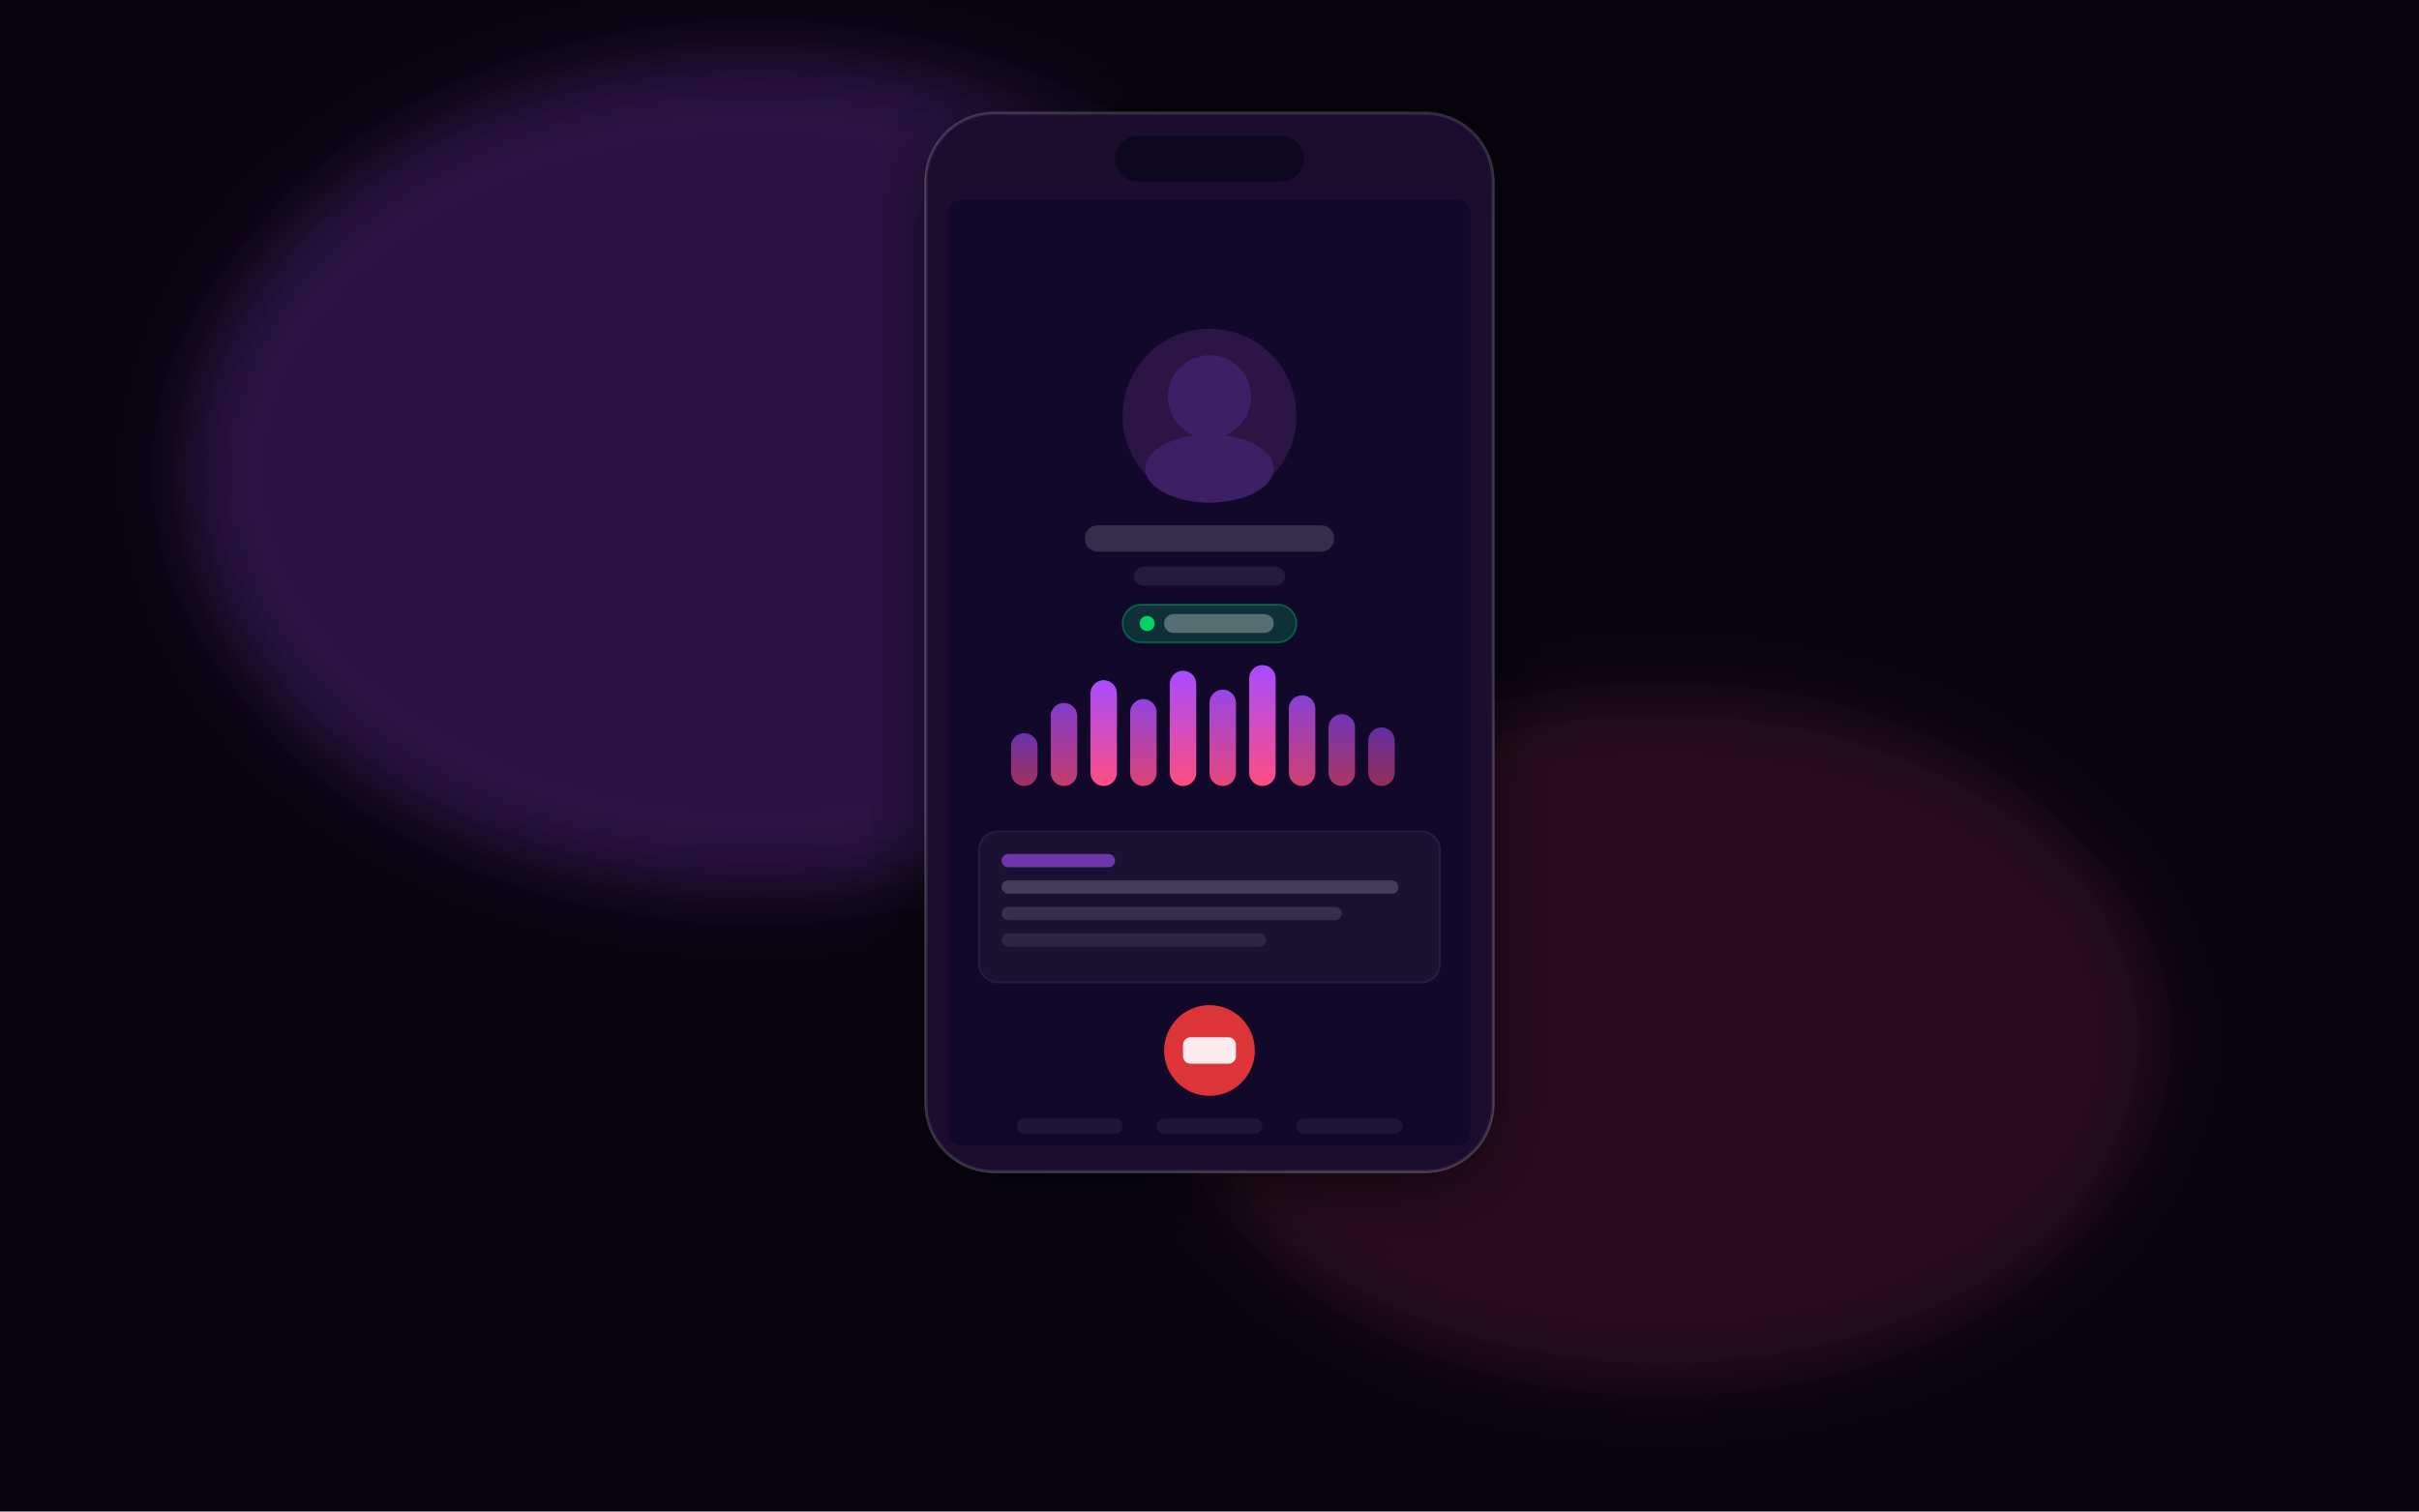
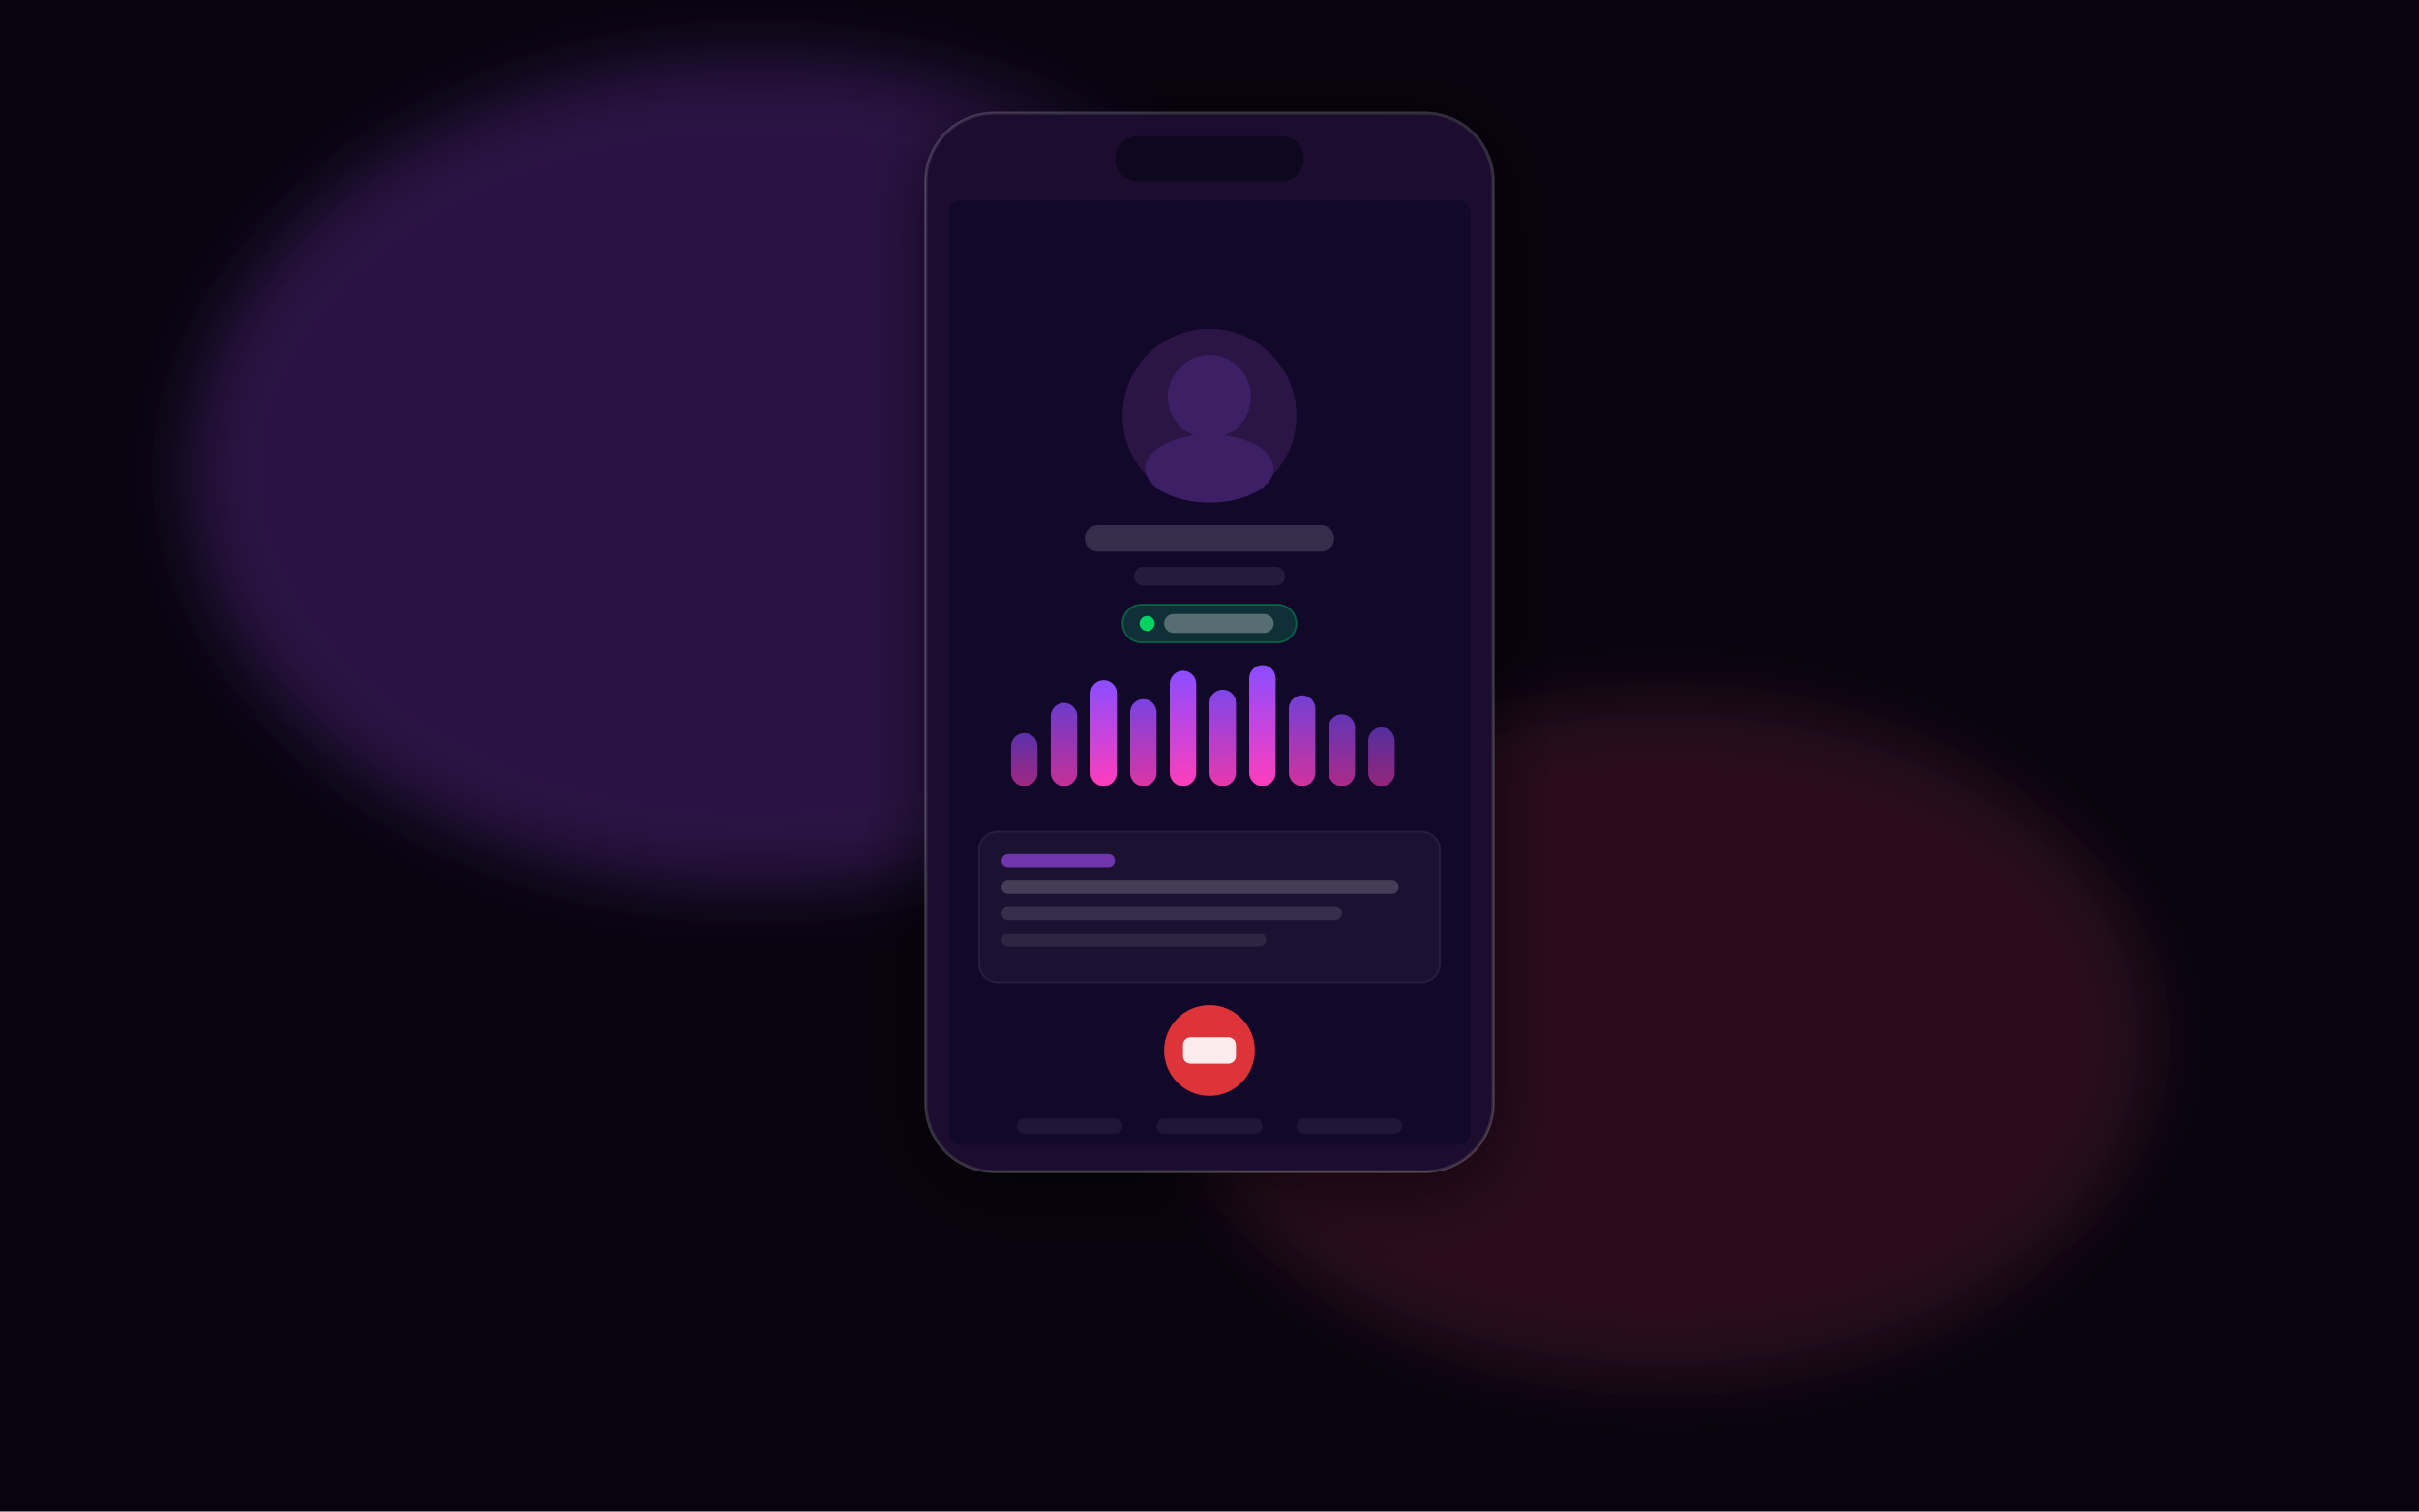
<svg xmlns="http://www.w3.org/2000/svg" width="1280" height="800" viewBox="0 0 1280 800">
  <defs>
    <filter id="blur1">
      <feGaussianBlur stdDeviation="18" />
    </filter>
    <filter id="shadow">
      <feDropShadow dx="0" dy="8" stdDeviation="20" flood-color="rgba(0,0,0,0.6)" />
    </filter>
    <linearGradient id="barGrad" x1="0" y1="0" x2="0" y2="1">
-       <stop offset="0%" stop-color="#A64DFF" />
-       <stop offset="100%" stop-color="#FF4D80" />
+       <stop offset="0%" stop-color="#8B4DFF" />
+       <stop offset="100%" stop-color="#FF3DBB" />
    </linearGradient>
  </defs>
  <rect width="1280" height="800" fill="#08040f" />
  <ellipse cx="400" cy="250" rx="300" ry="220" fill="rgba(166,77,255,0.22)" filter="url(#blur1)" />
  <ellipse cx="880" cy="550" rx="260" ry="180" fill="rgba(255,77,128,0.14)" filter="url(#blur1)" />
  <rect x="490" y="60" width="300" height="560" rx="36" fill="#1a0f2e" stroke="rgba(255,255,255,0.12)" stroke-width="1.5" filter="url(#shadow)" />
  <rect x="590" y="72" width="100" height="24" rx="12" fill="#0d0720" />
  <rect x="502" y="106" width="276" height="500" rx="6" fill="#12082a" />
  <circle cx="640" cy="220" r="46" fill="#2a1545" />
  <circle cx="640" cy="210" r="22" fill="#3d1f66" />
  <ellipse cx="640" cy="248" rx="34" ry="18" fill="#3d1f66" />
  <rect x="574" y="278" width="132" height="14" rx="7" fill="rgba(255,255,255,0.15)" />
  <rect x="600" y="300" width="80" height="10" rx="5" fill="rgba(255,255,255,0.08)" />
  <rect x="594" y="320" width="92" height="20" rx="10" fill="rgba(0,210,100,0.2)" stroke="rgba(0,210,100,0.35)" stroke-width="1" />
  <circle cx="607" cy="330" r="4" fill="#00d264" />
  <rect x="616" y="325" width="58" height="10" rx="5" fill="rgba(255,255,255,0.3)" />
  <rect x="535" y="388" width="14" height="28" rx="7" fill="url(#barGrad)" opacity="0.6" />
  <rect x="556" y="372" width="14" height="44" rx="7" fill="url(#barGrad)" opacity="0.75" />
  <rect x="577" y="360" width="14" height="56" rx="7" fill="url(#barGrad)" />
  <rect x="598" y="370" width="14" height="46" rx="7" fill="url(#barGrad)" opacity="0.85" />
  <rect x="619" y="355" width="14" height="61" rx="7" fill="url(#barGrad)" />
  <rect x="640" y="365" width="14" height="51" rx="7" fill="url(#barGrad)" opacity="0.9" />
  <rect x="661" y="352" width="14" height="64" rx="7" fill="url(#barGrad)" />
  <rect x="682" y="368" width="14" height="48" rx="7" fill="url(#barGrad)" opacity="0.8" />
  <rect x="703" y="378" width="14" height="38" rx="7" fill="url(#barGrad)" opacity="0.65" />
  <rect x="724" y="385" width="14" height="31" rx="7" fill="url(#barGrad)" opacity="0.55" />
  <rect x="518" y="440" width="244" height="80" rx="10" fill="rgba(255,255,255,0.04)" stroke="rgba(255,255,255,0.07)" stroke-width="1" />
  <rect x="530" y="452" width="60" height="7" rx="3.5" fill="rgba(166,77,255,0.6)" />
  <rect x="530" y="466" width="210" height="7" rx="3.5" fill="rgba(255,255,255,0.18)" />
  <rect x="530" y="480" width="180" height="7" rx="3.5" fill="rgba(255,255,255,0.12)" />
  <rect x="530" y="494" width="140" height="7" rx="3.5" fill="rgba(255,255,255,0.08)" />
  <circle cx="640" cy="556" r="24" fill="rgba(255,60,60,0.85)" />
  <rect x="626" y="549" width="28" height="14" rx="4" fill="rgba(255,255,255,0.9)" />
  <rect x="538" y="592" width="56" height="8" rx="4" fill="rgba(255,255,255,0.06)" />
  <rect x="612" y="592" width="56" height="8" rx="4" fill="rgba(255,255,255,0.06)" />
  <rect x="686" y="592" width="56" height="8" rx="4" fill="rgba(255,255,255,0.06)" />
</svg>
